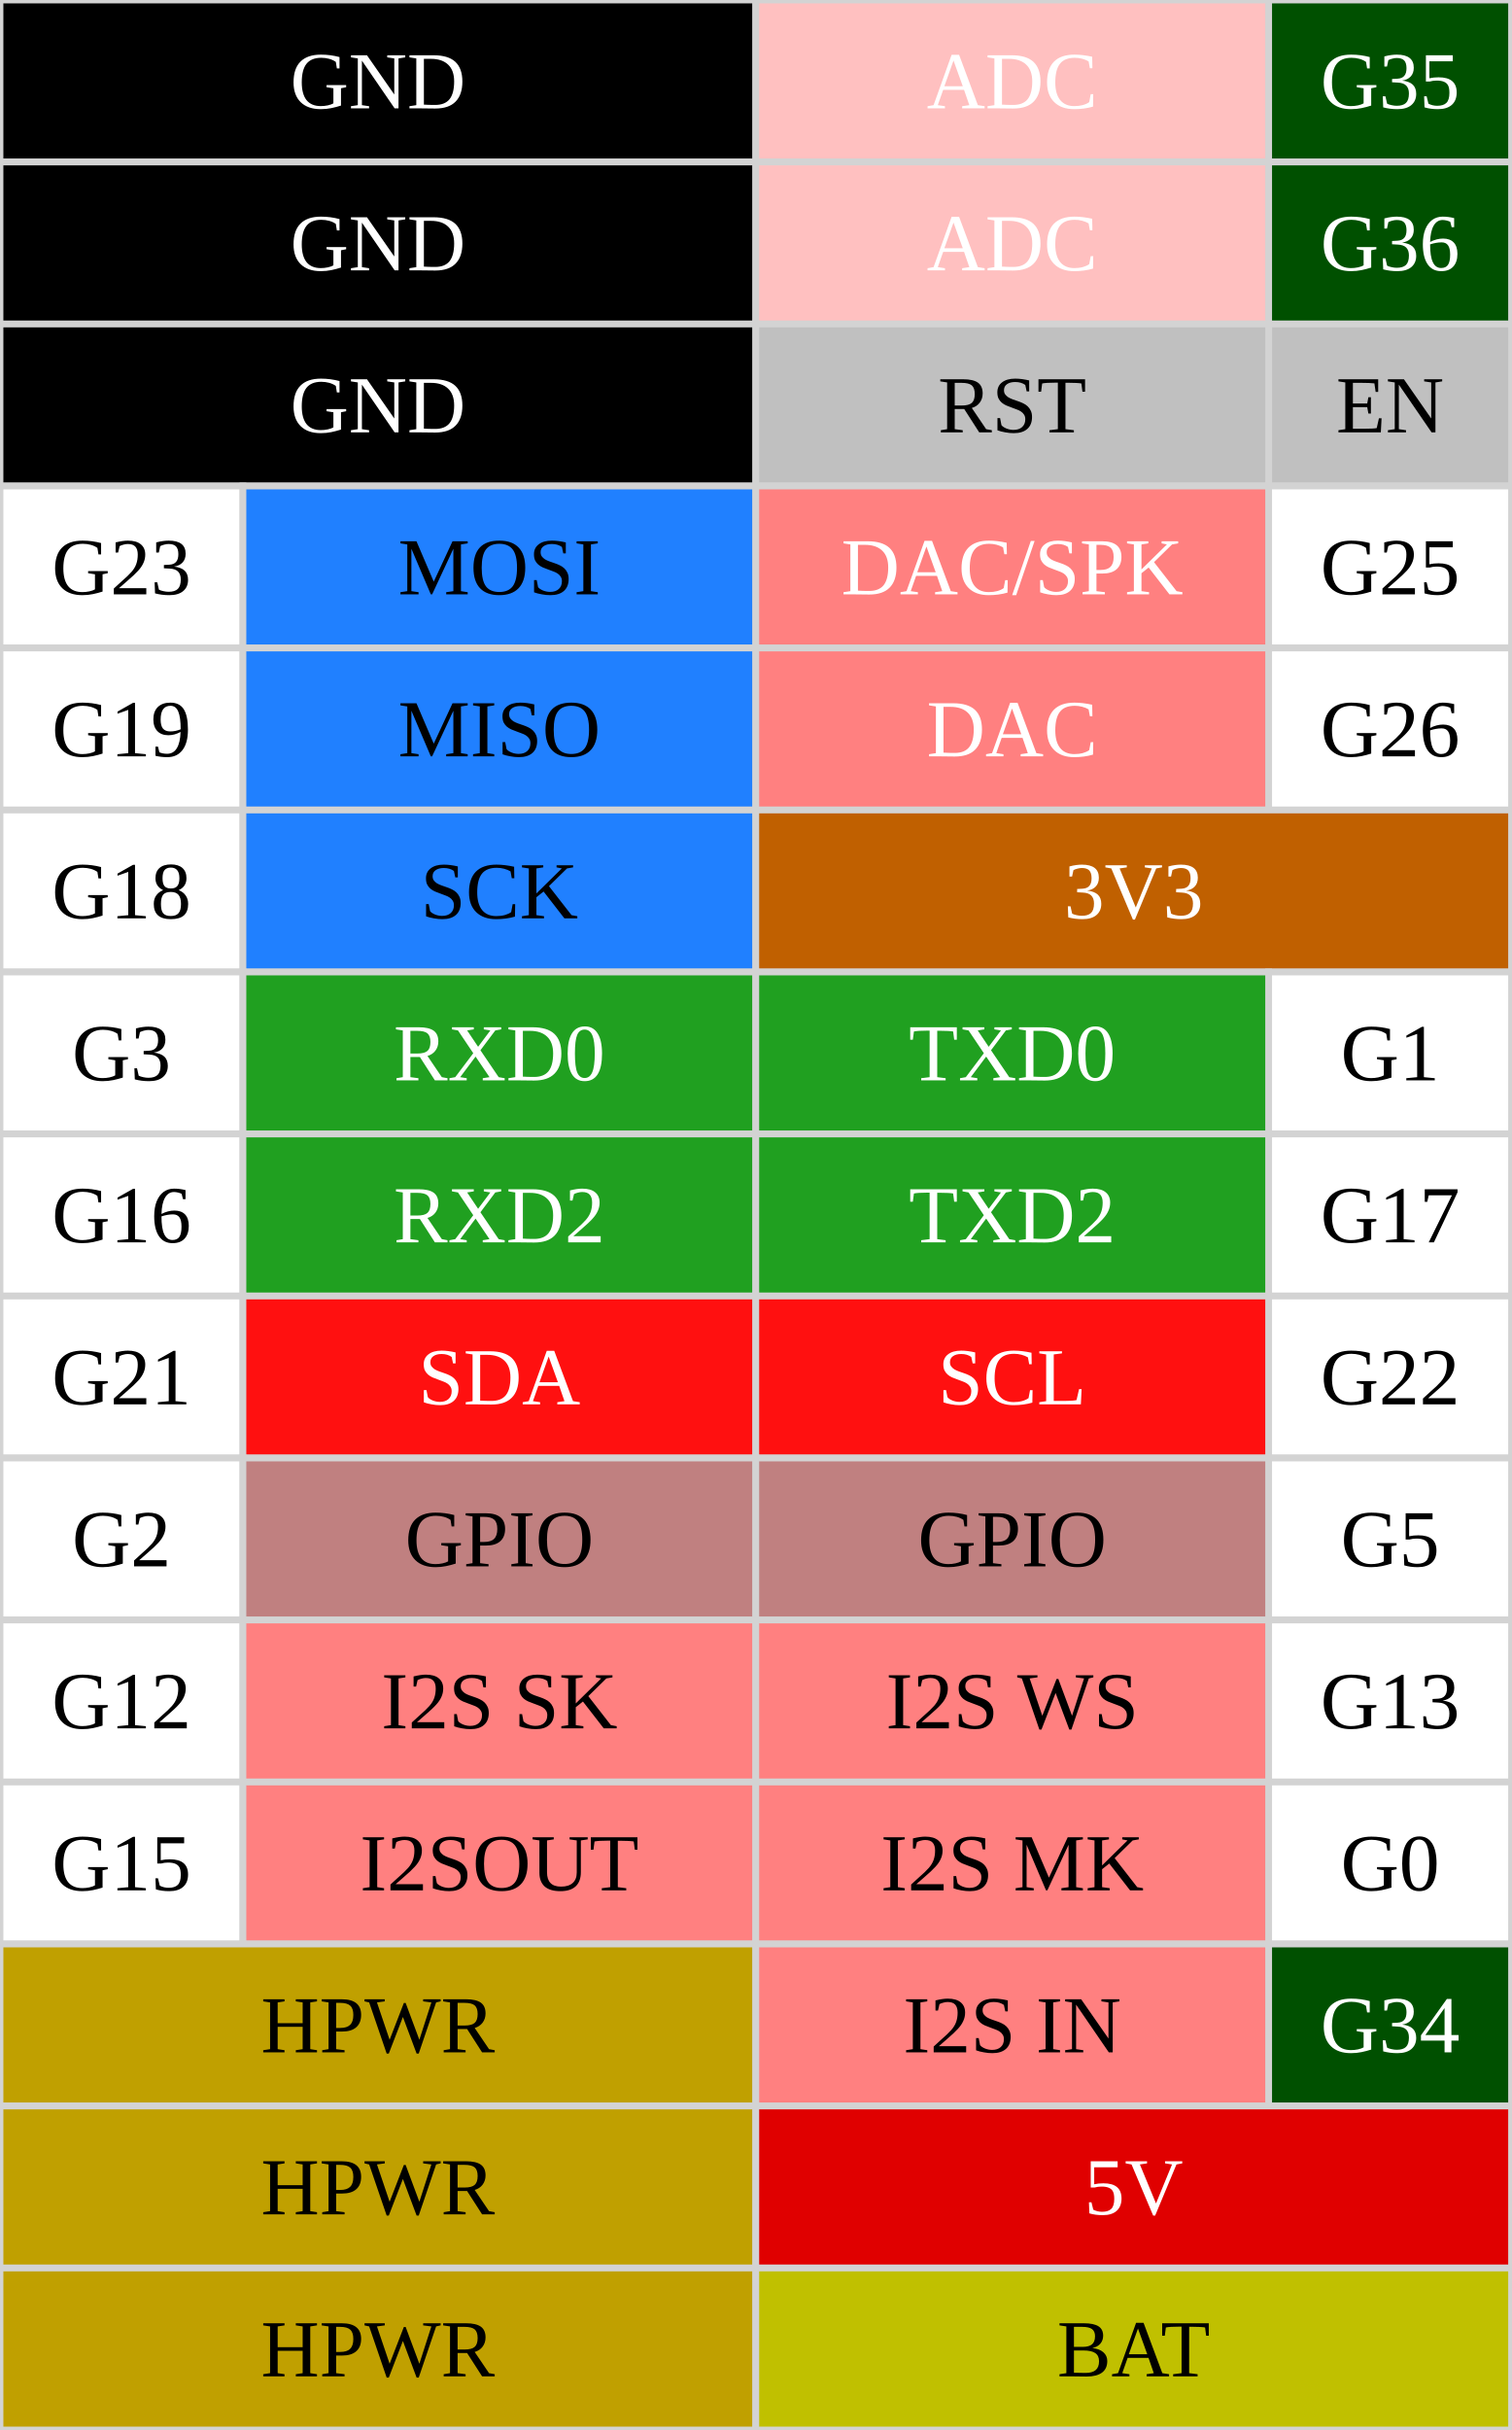
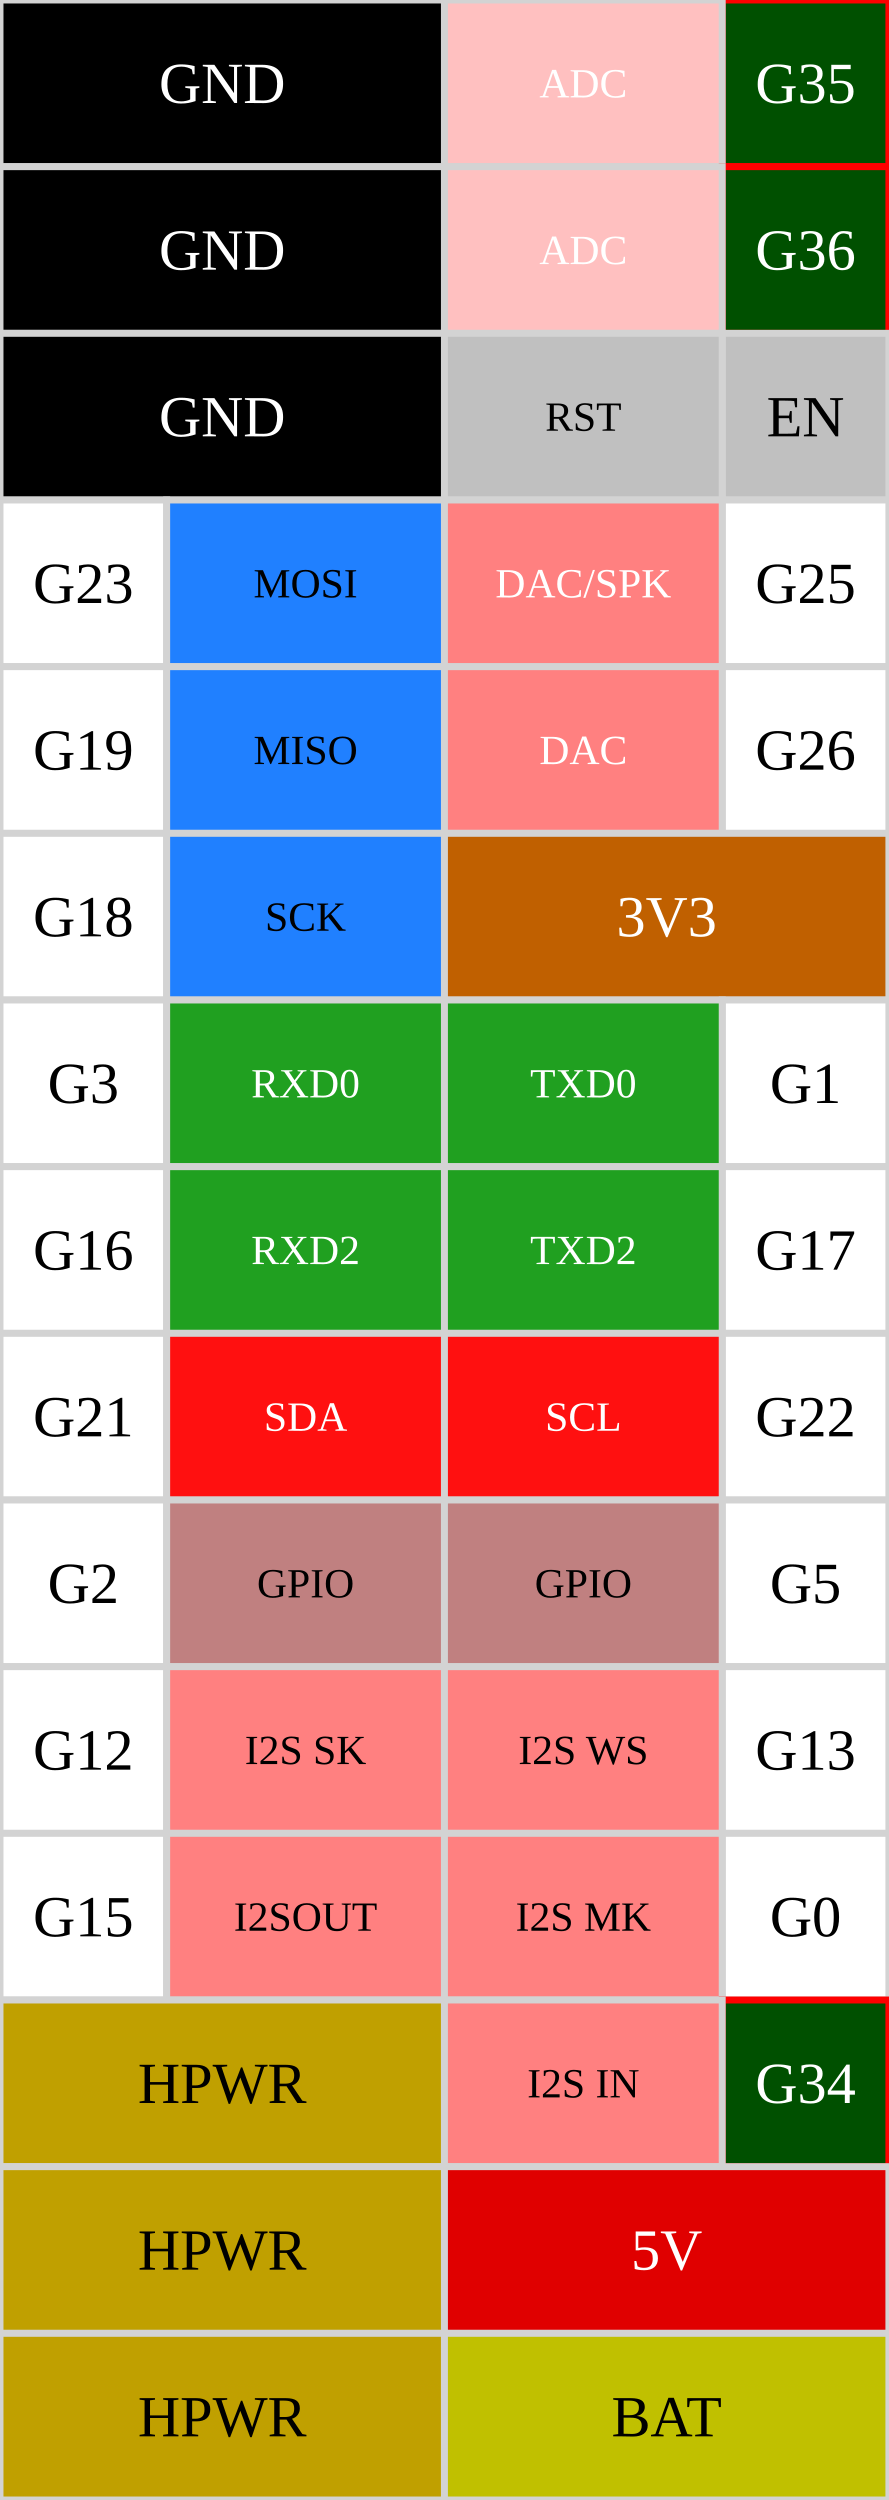
- <svg xmlns="http://www.w3.org/2000/svg" baseProfile="full" height="360" version="1.1" width="224">
+ <svg xmlns="http://www.w3.org/2000/svg" baseProfile="full" height="360" version="1.1" width="128">
  <defs />
-   <rect fill="black" height="24" stroke="lightgray" width="112" x="0" y="0" />
-   <text fill="white" style="text-anchor:middle; dominant-baseline:central" x="56.0" y="12.0">GND</text>
-   <rect fill="#005000" height="24" stroke="lightgray" width="36" x="188" y="0" />
-   <text fill="#FFFFFF" style="text-anchor:middle; dominant-baseline:central" x="206.0" y="12.0">G35</text>
-   <rect fill="#ffc0c0" height="24" stroke="lightgray" width="76" x="112" y="0" />
-   <text fill="#ffffff" style="text-anchor:middle; dominant-baseline:central" x="150.0" y="12.0">ADC</text>
-   <rect fill="black" height="24" stroke="lightgray" width="112" x="0" y="24" />
-   <text fill="white" style="text-anchor:middle; dominant-baseline:central" x="56.0" y="36.0">GND</text>
-   <rect fill="#005000" height="24" stroke="lightgray" width="36" x="188" y="24" />
-   <text fill="#FFFFFF" style="text-anchor:middle; dominant-baseline:central" x="206.0" y="36.0">G36</text>
-   <rect fill="#ffc0c0" height="24" stroke="lightgray" width="76" x="112" y="24" />
-   <text fill="#ffffff" style="text-anchor:middle; dominant-baseline:central" x="150.0" y="36.0">ADC</text>
-   <rect fill="black" height="24" stroke="lightgray" width="112" x="0" y="48" />
-   <text fill="white" style="text-anchor:middle; dominant-baseline:central" x="56.0" y="60.0">GND</text>
-   <rect fill="#c0c0c0" height="24" stroke="lightgray" width="36" x="188" y="48" />
-   <text fill="#000000" style="text-anchor:middle; dominant-baseline:central" x="206.0" y="60.0">EN</text>
-   <rect fill="#c0c0c0" height="24" stroke="lightgray" width="76" x="112" y="48" />
-   <text fill="#000000" style="text-anchor:middle; dominant-baseline:central" x="150.0" y="60.0">RST</text>
-   <rect fill="#ffffff" height="24" stroke="lightgray" width="36" x="0" y="72" />
-   <text fill="#000000" style="text-anchor:middle; dominant-baseline:central" x="18.0" y="84.0">G23</text>
-   <rect fill="#2080ff" height="24" stroke="lightgray" width="76" x="36" y="72" />
-   <text fill="#000000" style="text-anchor:middle; dominant-baseline:central" x="74.0" y="84.0">MOSI</text>
-   <rect fill="#ffffff" height="24" stroke="lightgray" width="36" x="188" y="72" />
-   <text fill="#000000" style="text-anchor:middle; dominant-baseline:central" x="206.0" y="84.0">G25</text>
-   <rect fill="#ff8080" height="24" stroke="lightgray" width="76" x="112" y="72" />
-   <text fill="#ffffff" style="text-anchor:middle; dominant-baseline:central" x="150.0" y="84.0">DAC/SPK</text>
-   <rect fill="#ffffff" height="24" stroke="lightgray" width="36" x="0" y="96" />
-   <text fill="#000000" style="text-anchor:middle; dominant-baseline:central" x="18.0" y="108.0">G19</text>
-   <rect fill="#2080ff" height="24" stroke="lightgray" width="76" x="36" y="96" />
-   <text fill="#000000" style="text-anchor:middle; dominant-baseline:central" x="74.0" y="108.0">MISO</text>
-   <rect fill="#ffffff" height="24" stroke="lightgray" width="36" x="188" y="96" />
-   <text fill="#000000" style="text-anchor:middle; dominant-baseline:central" x="206.0" y="108.0">G26</text>
-   <rect fill="#ff8080" height="24" stroke="lightgray" width="76" x="112" y="96" />
-   <text fill="#ffffff" style="text-anchor:middle; dominant-baseline:central" x="150.0" y="108.0">DAC</text>
-   <rect fill="#ffffff" height="24" stroke="lightgray" width="36" x="0" y="120" />
-   <text fill="#000000" style="text-anchor:middle; dominant-baseline:central" x="18.0" y="132.0">G18</text>
-   <rect fill="#2080ff" height="24" stroke="lightgray" width="76" x="36" y="120" />
-   <text fill="#000000" style="text-anchor:middle; dominant-baseline:central" x="74.0" y="132.0">SCK</text>
-   <rect fill="#c06000" height="24" stroke="lightgray" width="112" x="112" y="120" />
-   <text fill="#ffffff" style="text-anchor:middle; dominant-baseline:central" x="168.0" y="132.0">3V3</text>
-   <rect fill="#ffffff" height="24" stroke="lightgray" width="36" x="0" y="144" />
-   <text fill="#000000" style="text-anchor:middle; dominant-baseline:central" x="18.0" y="156.0">G3</text>
-   <rect fill="#20a020" height="24" stroke="lightgray" width="76" x="36" y="144" />
-   <text fill="#ffffff" style="text-anchor:middle; dominant-baseline:central" x="74.0" y="156.0">RXD0</text>
-   <rect fill="#ffffff" height="24" stroke="lightgray" width="36" x="188" y="144" />
-   <text fill="#000000" style="text-anchor:middle; dominant-baseline:central" x="206.0" y="156.0">G1</text>
-   <rect fill="#20a020" height="24" stroke="lightgray" width="76" x="112" y="144" />
-   <text fill="#ffffff" style="text-anchor:middle; dominant-baseline:central" x="150.0" y="156.0">TXD0</text>
-   <rect fill="#ffffff" height="24" stroke="lightgray" width="36" x="0" y="168" />
-   <text fill="#000000" style="text-anchor:middle; dominant-baseline:central" x="18.0" y="180.0">G16</text>
-   <rect fill="#20a020" height="24" stroke="lightgray" width="76" x="36" y="168" />
-   <text fill="#ffffff" style="text-anchor:middle; dominant-baseline:central" x="74.0" y="180.0">RXD2</text>
-   <rect fill="#ffffff" height="24" stroke="lightgray" width="36" x="188" y="168" />
-   <text fill="#000000" style="text-anchor:middle; dominant-baseline:central" x="206.0" y="180.0">G17</text>
-   <rect fill="#20a020" height="24" stroke="lightgray" width="76" x="112" y="168" />
-   <text fill="#ffffff" style="text-anchor:middle; dominant-baseline:central" x="150.0" y="180.0">TXD2</text>
-   <rect fill="#ffffff" height="24" stroke="lightgray" width="36" x="0" y="192" />
-   <text fill="#000000" style="text-anchor:middle; dominant-baseline:central" x="18.0" y="204.0">G21</text>
-   <rect fill="#ff1010" height="24" stroke="lightgray" width="76" x="36" y="192" />
-   <text fill="#ffffff" style="text-anchor:middle; dominant-baseline:central" x="74.0" y="204.0">SDA</text>
-   <rect fill="#ffffff" height="24" stroke="lightgray" width="36" x="188" y="192" />
-   <text fill="#000000" style="text-anchor:middle; dominant-baseline:central" x="206.0" y="204.0">G22</text>
-   <rect fill="#ff1010" height="24" stroke="lightgray" width="76" x="112" y="192" />
-   <text fill="#ffffff" style="text-anchor:middle; dominant-baseline:central" x="150.0" y="204.0">SCL</text>
-   <rect fill="#ffffff" height="24" stroke="lightgray" width="36" x="0" y="216" />
-   <text fill="#000000" style="text-anchor:middle; dominant-baseline:central" x="18.0" y="228.0">G2</text>
-   <rect fill="#c08080" height="24" stroke="lightgray" width="76" x="36" y="216" />
-   <text fill="#000000" style="text-anchor:middle; dominant-baseline:central" x="74.0" y="228.0">GPIO</text>
-   <rect fill="#ffffff" height="24" stroke="lightgray" width="36" x="188" y="216" />
-   <text fill="#000000" style="text-anchor:middle; dominant-baseline:central" x="206.0" y="228.0">G5</text>
-   <rect fill="#c08080" height="24" stroke="lightgray" width="76" x="112" y="216" />
-   <text fill="#000000" style="text-anchor:middle; dominant-baseline:central" x="150.0" y="228.0">GPIO</text>
-   <rect fill="#ffffff" height="24" stroke="lightgray" width="36" x="0" y="240" />
-   <text fill="#000000" style="text-anchor:middle; dominant-baseline:central" x="18.0" y="252.0">G12</text>
-   <rect fill="#ff8080" height="24" stroke="lightgray" width="76" x="36" y="240" />
-   <text fill="#000000" style="text-anchor:middle; dominant-baseline:central" x="74.0" y="252.0">I2S SK</text>
-   <rect fill="#ffffff" height="24" stroke="lightgray" width="36" x="188" y="240" />
-   <text fill="#000000" style="text-anchor:middle; dominant-baseline:central" x="206.0" y="252.0">G13</text>
-   <rect fill="#ff8080" height="24" stroke="lightgray" width="76" x="112" y="240" />
-   <text fill="#000000" style="text-anchor:middle; dominant-baseline:central" x="150.0" y="252.0">I2S WS</text>
-   <rect fill="#ffffff" height="24" stroke="lightgray" width="36" x="0" y="264" />
-   <text fill="#000000" style="text-anchor:middle; dominant-baseline:central" x="18.0" y="276.0">G15</text>
-   <rect fill="#ff8080" height="24" stroke="lightgray" width="76" x="36" y="264" />
-   <text fill="#000000" style="text-anchor:middle; dominant-baseline:central" x="74.0" y="276.0">I2SOUT</text>
-   <rect fill="#ffffff" height="24" stroke="lightgray" width="36" x="188" y="264" />
-   <text fill="#000000" style="text-anchor:middle; dominant-baseline:central" x="206.0" y="276.0">G0</text>
-   <rect fill="#ff8080" height="24" stroke="lightgray" width="76" x="112" y="264" />
-   <text fill="#000000" style="text-anchor:middle; dominant-baseline:central" x="150.0" y="276.0">I2S MK</text>
-   <rect fill="#c0a000" height="24" stroke="lightgray" width="112" x="0" y="288" />
-   <text fill="#000000" style="text-anchor:middle; dominant-baseline:central" x="56.0" y="300.0">HPWR</text>
-   <rect fill="#005000" height="24" stroke="lightgray" width="36" x="188" y="288" />
-   <text fill="#FFFFFF" style="text-anchor:middle; dominant-baseline:central" x="206.0" y="300.0">G34</text>
-   <rect fill="#ff8080" height="24" stroke="lightgray" width="76" x="112" y="288" />
-   <text fill="#000000" style="text-anchor:middle; dominant-baseline:central" x="150.0" y="300.0">I2S IN</text>
-   <rect fill="#c0a000" height="24" stroke="lightgray" width="112" x="0" y="312" />
-   <text fill="#000000" style="text-anchor:middle; dominant-baseline:central" x="56.0" y="324.0">HPWR</text>
-   <rect fill="#e00000" height="24" stroke="lightgray" width="112" x="112" y="312" />
-   <text fill="#ffffff" style="text-anchor:middle; dominant-baseline:central" x="168.0" y="324.0">5V</text>
-   <rect fill="#c0a000" height="24" stroke="lightgray" width="112" x="0" y="336" />
-   <text fill="#000000" style="text-anchor:middle; dominant-baseline:central" x="56.0" y="348.0">HPWR</text>
-   <rect fill="#c0c000" height="24" stroke="lightgray" width="112" x="112" y="336" />
-   <text fill="#000000" style="text-anchor:middle; dominant-baseline:central" x="168.0" y="348.0">BAT</text>
+   <rect fill="black" height="24" stroke="lightgray" width="64" x="0" y="0" />
+   <text fill="white" style="font-size:70%; text-anchor:middle; dominant-baseline:central" x="32.0" y="12.0">GND</text>
+   <rect fill="#005000" height="24" stroke="red" width="24" x="104" y="0" />
+   <text fill="#FFFFFF" style="font-size:70%; text-anchor:middle; dominant-baseline:central" x="116.0" y="12.0">G35</text>
+   <rect fill="#ffc0c0" height="24" stroke="lightgray" width="40" x="64" y="0" />
+   <text fill="#ffffff" style="font-size:50%; text-anchor:middle; dominant-baseline:central" x="84.0" y="12.0">ADC</text>
+   <rect fill="black" height="24" stroke="lightgray" width="64" x="0" y="24" />
+   <text fill="white" style="font-size:70%; text-anchor:middle; dominant-baseline:central" x="32.0" y="36.0">GND</text>
+   <rect fill="#005000" height="24" stroke="red" width="24" x="104" y="24" />
+   <text fill="#FFFFFF" style="font-size:70%; text-anchor:middle; dominant-baseline:central" x="116.0" y="36.0">G36</text>
+   <rect fill="#ffc0c0" height="24" stroke="lightgray" width="40" x="64" y="24" />
+   <text fill="#ffffff" style="font-size:50%; text-anchor:middle; dominant-baseline:central" x="84.0" y="36.0">ADC</text>
+   <rect fill="black" height="24" stroke="lightgray" width="64" x="0" y="48" />
+   <text fill="white" style="font-size:70%; text-anchor:middle; dominant-baseline:central" x="32.0" y="60.0">GND</text>
+   <rect fill="#c0c0c0" height="24" stroke="lightgray" width="24" x="104" y="48" />
+   <text fill="#000000" style="font-size:70%; text-anchor:middle; dominant-baseline:central" x="116.0" y="60.0">EN</text>
+   <rect fill="#c0c0c0" height="24" stroke="lightgray" width="40" x="64" y="48" />
+   <text fill="#000000" style="font-size:50%; text-anchor:middle; dominant-baseline:central" x="84.0" y="60.0">RST</text>
+   <rect fill="#ffffff" height="24" stroke="lightgray" width="24" x="0" y="72" />
+   <text fill="#000000" style="font-size:70%; text-anchor:middle; dominant-baseline:central" x="12.0" y="84.0">G23</text>
+   <rect fill="#2080ff" height="24" stroke="lightgray" width="40" x="24" y="72" />
+   <text fill="#000000" style="font-size:50%; text-anchor:middle; dominant-baseline:central" x="44.0" y="84.0">MOSI</text>
+   <rect fill="#ffffff" height="24" stroke="lightgray" width="24" x="104" y="72" />
+   <text fill="#000000" style="font-size:70%; text-anchor:middle; dominant-baseline:central" x="116.0" y="84.0">G25</text>
+   <rect fill="#ff8080" height="24" stroke="lightgray" width="40" x="64" y="72" />
+   <text fill="#ffffff" style="font-size:50%; text-anchor:middle; dominant-baseline:central" x="84.0" y="84.0">DAC/SPK</text>
+   <rect fill="#ffffff" height="24" stroke="lightgray" width="24" x="0" y="96" />
+   <text fill="#000000" style="font-size:70%; text-anchor:middle; dominant-baseline:central" x="12.0" y="108.0">G19</text>
+   <rect fill="#2080ff" height="24" stroke="lightgray" width="40" x="24" y="96" />
+   <text fill="#000000" style="font-size:50%; text-anchor:middle; dominant-baseline:central" x="44.0" y="108.0">MISO</text>
+   <rect fill="#ffffff" height="24" stroke="lightgray" width="24" x="104" y="96" />
+   <text fill="#000000" style="font-size:70%; text-anchor:middle; dominant-baseline:central" x="116.0" y="108.0">G26</text>
+   <rect fill="#ff8080" height="24" stroke="lightgray" width="40" x="64" y="96" />
+   <text fill="#ffffff" style="font-size:50%; text-anchor:middle; dominant-baseline:central" x="84.0" y="108.0">DAC</text>
+   <rect fill="#ffffff" height="24" stroke="lightgray" width="24" x="0" y="120" />
+   <text fill="#000000" style="font-size:70%; text-anchor:middle; dominant-baseline:central" x="12.0" y="132.0">G18</text>
+   <rect fill="#2080ff" height="24" stroke="lightgray" width="40" x="24" y="120" />
+   <text fill="#000000" style="font-size:50%; text-anchor:middle; dominant-baseline:central" x="44.0" y="132.0">SCK</text>
+   <rect fill="#c06000" height="24" stroke="lightgray" width="64" x="64" y="120" />
+   <text fill="#ffffff" style="font-size:70%; text-anchor:middle; dominant-baseline:central" x="96.0" y="132.0">3V3</text>
+   <rect fill="#ffffff" height="24" stroke="lightgray" width="24" x="0" y="144" />
+   <text fill="#000000" style="font-size:70%; text-anchor:middle; dominant-baseline:central" x="12.0" y="156.0">G3</text>
+   <rect fill="#20a020" height="24" stroke="lightgray" width="40" x="24" y="144" />
+   <text fill="#ffffff" style="font-size:50%; text-anchor:middle; dominant-baseline:central" x="44.0" y="156.0">RXD0</text>
+   <rect fill="#ffffff" height="24" stroke="lightgray" width="24" x="104" y="144" />
+   <text fill="#000000" style="font-size:70%; text-anchor:middle; dominant-baseline:central" x="116.0" y="156.0">G1</text>
+   <rect fill="#20a020" height="24" stroke="lightgray" width="40" x="64" y="144" />
+   <text fill="#ffffff" style="font-size:50%; text-anchor:middle; dominant-baseline:central" x="84.0" y="156.0">TXD0</text>
+   <rect fill="#ffffff" height="24" stroke="lightgray" width="24" x="0" y="168" />
+   <text fill="#000000" style="font-size:70%; text-anchor:middle; dominant-baseline:central" x="12.0" y="180.0">G16</text>
+   <rect fill="#20a020" height="24" stroke="lightgray" width="40" x="24" y="168" />
+   <text fill="#ffffff" style="font-size:50%; text-anchor:middle; dominant-baseline:central" x="44.0" y="180.0">RXD2</text>
+   <rect fill="#ffffff" height="24" stroke="lightgray" width="24" x="104" y="168" />
+   <text fill="#000000" style="font-size:70%; text-anchor:middle; dominant-baseline:central" x="116.0" y="180.0">G17</text>
+   <rect fill="#20a020" height="24" stroke="lightgray" width="40" x="64" y="168" />
+   <text fill="#ffffff" style="font-size:50%; text-anchor:middle; dominant-baseline:central" x="84.0" y="180.0">TXD2</text>
+   <rect fill="#ffffff" height="24" stroke="lightgray" width="24" x="0" y="192" />
+   <text fill="#000000" style="font-size:70%; text-anchor:middle; dominant-baseline:central" x="12.0" y="204.0">G21</text>
+   <rect fill="#ff1010" height="24" stroke="lightgray" width="40" x="24" y="192" />
+   <text fill="#ffffff" style="font-size:50%; text-anchor:middle; dominant-baseline:central" x="44.0" y="204.0">SDA</text>
+   <rect fill="#ffffff" height="24" stroke="lightgray" width="24" x="104" y="192" />
+   <text fill="#000000" style="font-size:70%; text-anchor:middle; dominant-baseline:central" x="116.0" y="204.0">G22</text>
+   <rect fill="#ff1010" height="24" stroke="lightgray" width="40" x="64" y="192" />
+   <text fill="#ffffff" style="font-size:50%; text-anchor:middle; dominant-baseline:central" x="84.0" y="204.0">SCL</text>
+   <rect fill="#ffffff" height="24" stroke="lightgray" width="24" x="0" y="216" />
+   <text fill="#000000" style="font-size:70%; text-anchor:middle; dominant-baseline:central" x="12.0" y="228.0">G2</text>
+   <rect fill="#c08080" height="24" stroke="lightgray" width="40" x="24" y="216" />
+   <text fill="#000000" style="font-size:50%; text-anchor:middle; dominant-baseline:central" x="44.0" y="228.0">GPIO</text>
+   <rect fill="#ffffff" height="24" stroke="lightgray" width="24" x="104" y="216" />
+   <text fill="#000000" style="font-size:70%; text-anchor:middle; dominant-baseline:central" x="116.0" y="228.0">G5</text>
+   <rect fill="#c08080" height="24" stroke="lightgray" width="40" x="64" y="216" />
+   <text fill="#000000" style="font-size:50%; text-anchor:middle; dominant-baseline:central" x="84.0" y="228.0">GPIO</text>
+   <rect fill="#ffffff" height="24" stroke="lightgray" width="24" x="0" y="240" />
+   <text fill="#000000" style="font-size:70%; text-anchor:middle; dominant-baseline:central" x="12.0" y="252.0">G12</text>
+   <rect fill="#ff8080" height="24" stroke="lightgray" width="40" x="24" y="240" />
+   <text fill="#000000" style="font-size:50%; text-anchor:middle; dominant-baseline:central" x="44.0" y="252.0">I2S SK</text>
+   <rect fill="#ffffff" height="24" stroke="lightgray" width="24" x="104" y="240" />
+   <text fill="#000000" style="font-size:70%; text-anchor:middle; dominant-baseline:central" x="116.0" y="252.0">G13</text>
+   <rect fill="#ff8080" height="24" stroke="lightgray" width="40" x="64" y="240" />
+   <text fill="#000000" style="font-size:50%; text-anchor:middle; dominant-baseline:central" x="84.0" y="252.0">I2S WS</text>
+   <rect fill="#ffffff" height="24" stroke="lightgray" width="24" x="0" y="264" />
+   <text fill="#000000" style="font-size:70%; text-anchor:middle; dominant-baseline:central" x="12.0" y="276.0">G15</text>
+   <rect fill="#ff8080" height="24" stroke="lightgray" width="40" x="24" y="264" />
+   <text fill="#000000" style="font-size:50%; text-anchor:middle; dominant-baseline:central" x="44.0" y="276.0">I2SOUT</text>
+   <rect fill="#ffffff" height="24" stroke="lightgray" width="24" x="104" y="264" />
+   <text fill="#000000" style="font-size:70%; text-anchor:middle; dominant-baseline:central" x="116.0" y="276.0">G0</text>
+   <rect fill="#ff8080" height="24" stroke="lightgray" width="40" x="64" y="264" />
+   <text fill="#000000" style="font-size:50%; text-anchor:middle; dominant-baseline:central" x="84.0" y="276.0">I2S MK</text>
+   <rect fill="#c0a000" height="24" stroke="lightgray" width="64" x="0" y="288" />
+   <text fill="#000000" style="font-size:70%; text-anchor:middle; dominant-baseline:central" x="32.0" y="300.0">HPWR</text>
+   <rect fill="#005000" height="24" stroke="red" width="24" x="104" y="288" />
+   <text fill="#FFFFFF" style="font-size:70%; text-anchor:middle; dominant-baseline:central" x="116.0" y="300.0">G34</text>
+   <rect fill="#ff8080" height="24" stroke="lightgray" width="40" x="64" y="288" />
+   <text fill="#000000" style="font-size:50%; text-anchor:middle; dominant-baseline:central" x="84.0" y="300.0">I2S IN</text>
+   <rect fill="#c0a000" height="24" stroke="lightgray" width="64" x="0" y="312" />
+   <text fill="#000000" style="font-size:70%; text-anchor:middle; dominant-baseline:central" x="32.0" y="324.0">HPWR</text>
+   <rect fill="#e00000" height="24" stroke="lightgray" width="64" x="64" y="312" />
+   <text fill="#ffffff" style="font-size:70%; text-anchor:middle; dominant-baseline:central" x="96.0" y="324.0">5V</text>
+   <rect fill="#c0a000" height="24" stroke="lightgray" width="64" x="0" y="336" />
+   <text fill="#000000" style="font-size:70%; text-anchor:middle; dominant-baseline:central" x="32.0" y="348.0">HPWR</text>
+   <rect fill="#c0c000" height="24" stroke="lightgray" width="64" x="64" y="336" />
+   <text fill="#000000" style="font-size:70%; text-anchor:middle; dominant-baseline:central" x="96.0" y="348.0">BAT</text>
</svg>
